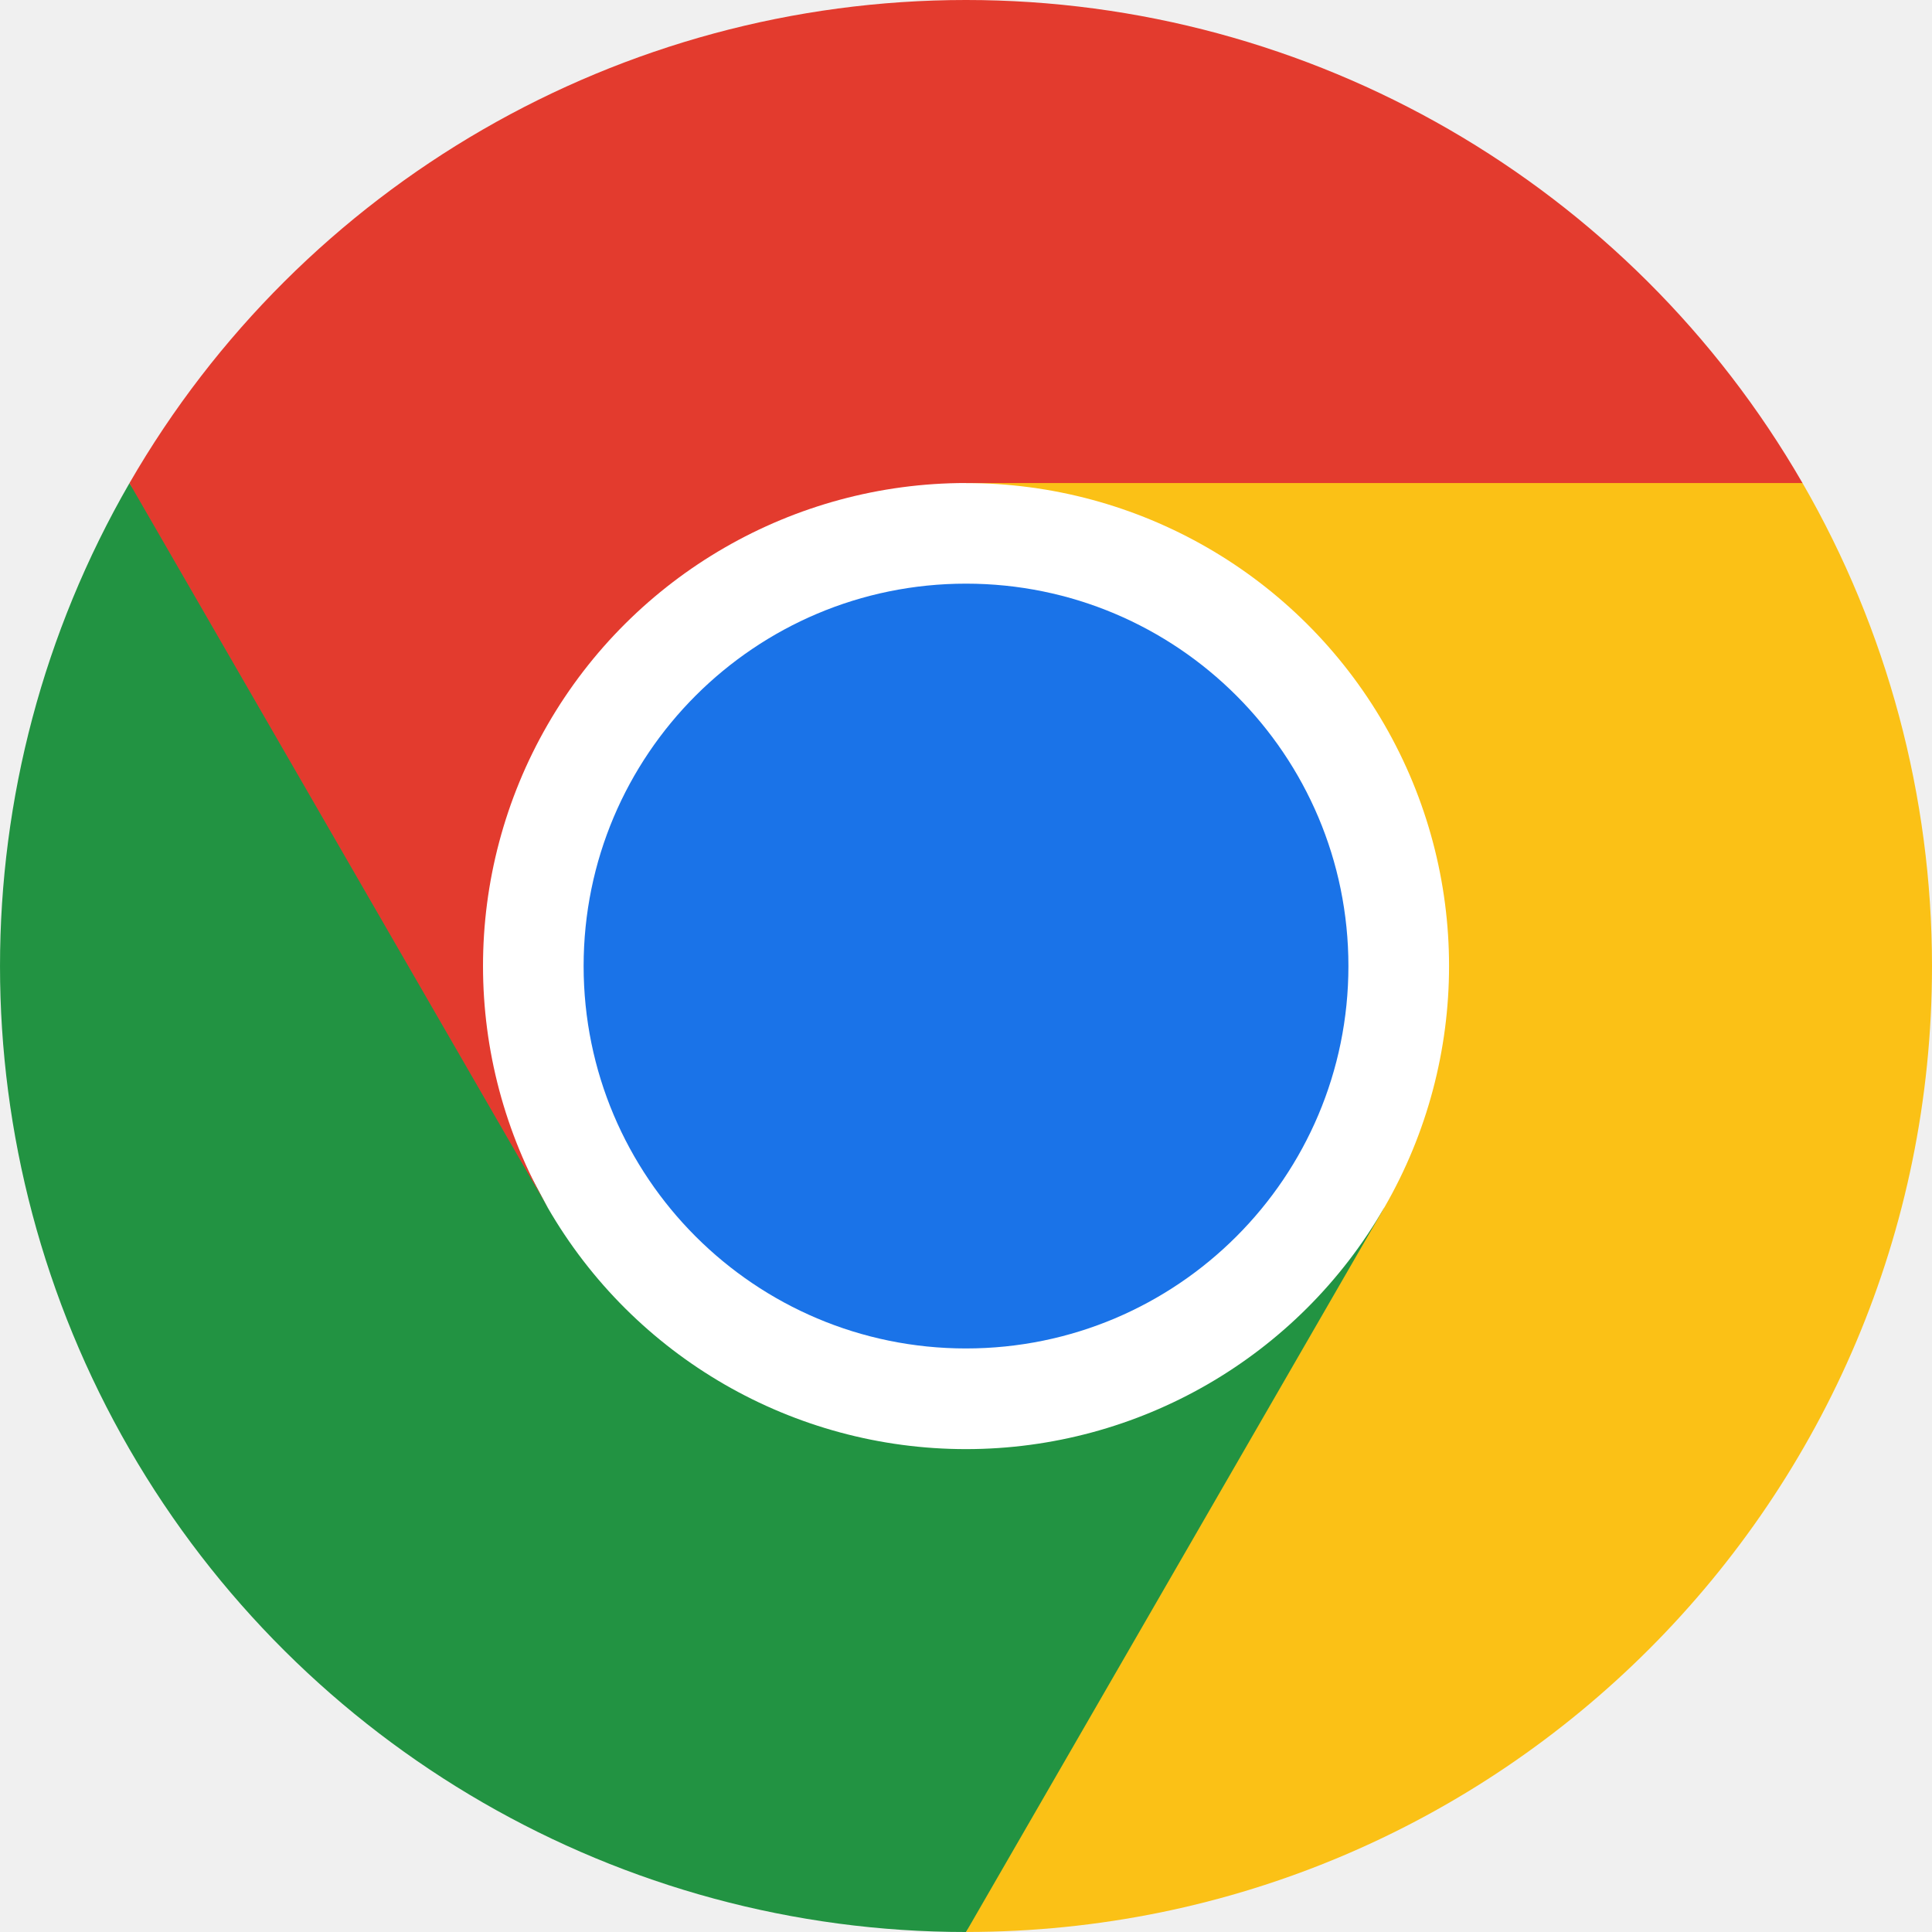
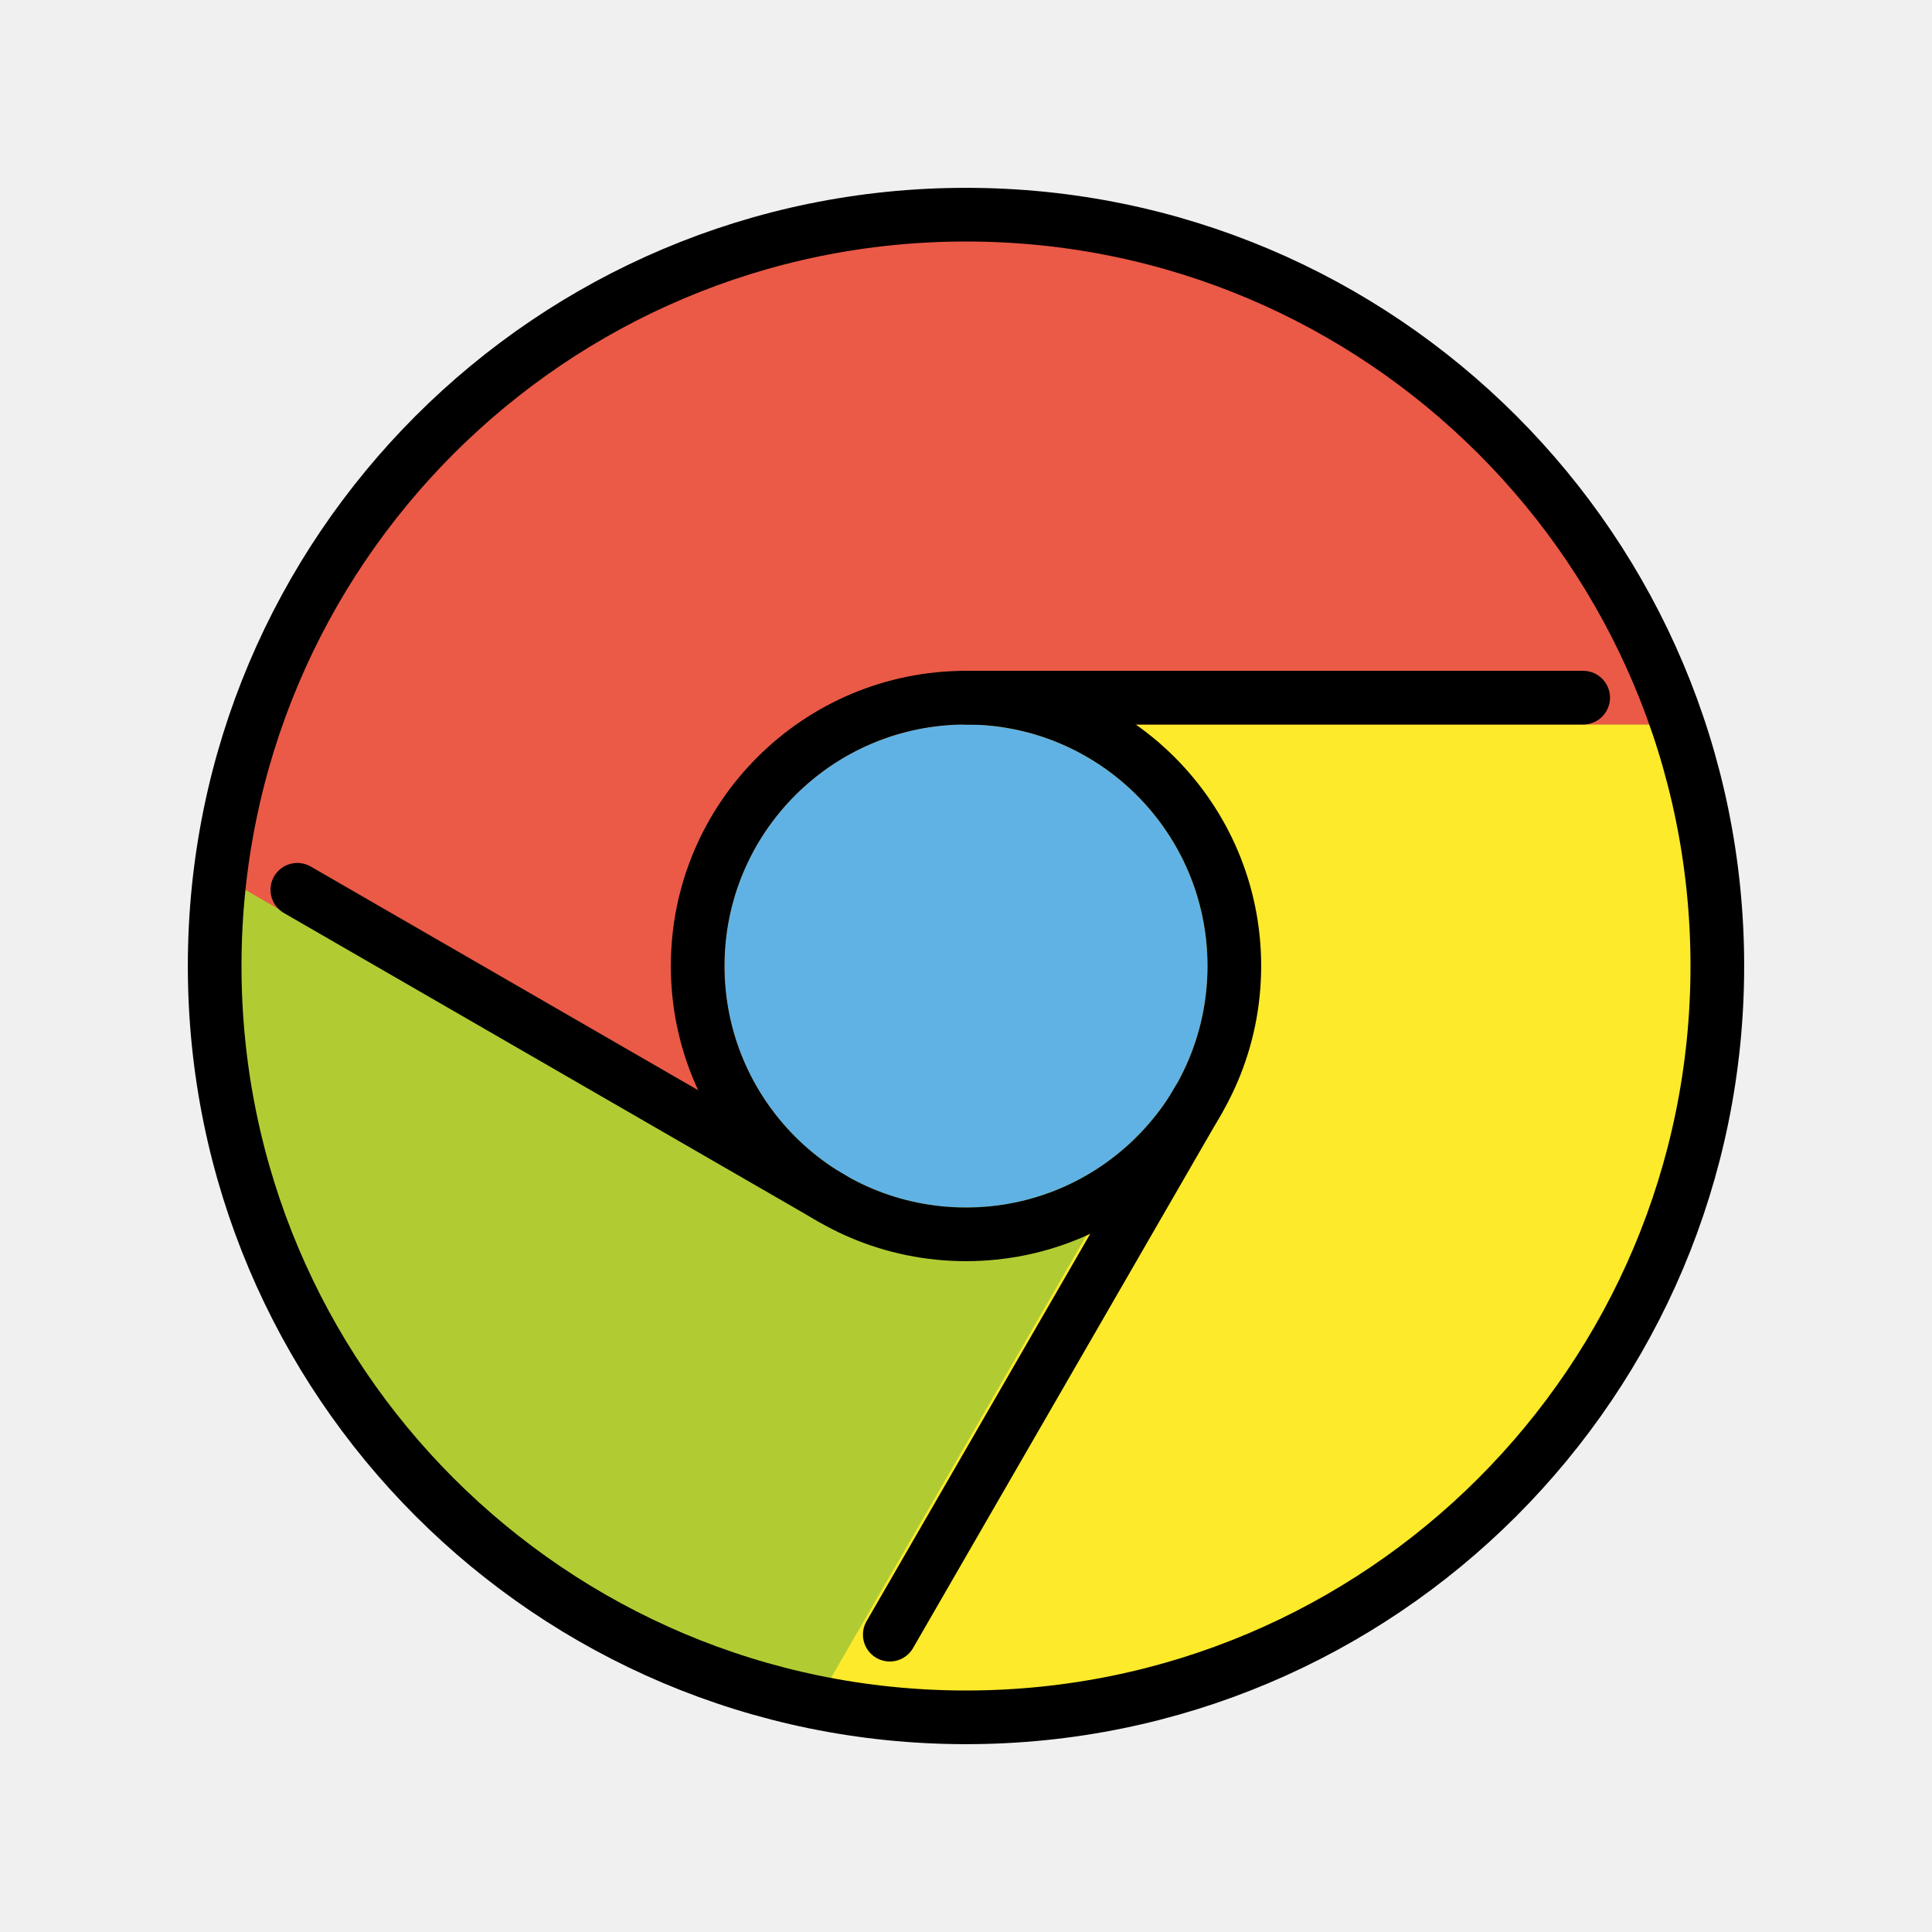
- <svg xmlns="http://www.w3.org/2000/svg" width="32" height="32" viewBox="0 0 256 256">
-   <path fill="#FFF" d="M128.003 199.216c39.335 0 71.221-31.888 71.221-71.223S167.338 56.77 128.003 56.77S56.78 88.658 56.78 127.993s31.887 71.223 71.222 71.223" />
-   <path fill="#229342" d="M35.89 92.997Q27.92 79.192 17.154 64.02a127.98 127.98 0 0 0 110.857 191.981q17.671-24.785 23.996-35.74q12.148-21.042 31.423-60.251v-.015a63.993 63.993 0 0 1-110.857.017Q46.395 111.19 35.89 92.998" />
-   <path fill="#FBC116" d="M128.008 255.996A127.97 127.97 0 0 0 256 127.997A128 128 0 0 0 238.837 64q-36.372-3.585-53.686-3.585q-19.632 0-57.152 3.585l-.014.01a63.99 63.99 0 0 1 55.444 31.987a63.99 63.99 0 0 1-.001 64.01z" />
-   <path fill="#1A73E8" d="M128.003 178.677c27.984 0 50.669-22.685 50.669-50.67s-22.685-50.67-50.67-50.67c-27.983 0-50.669 22.686-50.669 50.67s22.686 50.67 50.67 50.67" />
-   <path fill="#E33B2E" d="M128.003 64.004H238.84a127.973 127.973 0 0 0-221.685.015l55.419 95.99l.015.008a63.993 63.993 0 0 1 55.415-96.014z" />
+ <svg xmlns="http://www.w3.org/2000/svg" width="48" height="48" viewBox="0 0 72 72">
+   <circle cx="36" cy="36" r="28" fill="#B1CC33" />
+   <path fill="#FCEA2B" fill-rule="evenodd" d="m34.312 27.158l.008.047a9 9 0 0 1 9.327 13.369L30.386 63.542C41.828 65.821 53.943 60.74 60.1 50.074c4.21-7.291 4.767-15.688 2.24-23.074H36q-.867.001-1.688.158" clip-rule="evenodd" />
+   <path fill="#EA5A47" fill-rule="evenodd" d="M27 43.5L8.202 32.617C9.872 18.748 21.681 8 36 8c12.316 0 22.774 7.951 26.522 19H36a9 9 0 0 0-6.914 14.762z" clip-rule="evenodd" />
+   <circle cx="36" cy="36" r="9" fill="#61B2E4" />
+   <g fill="none" stroke="#000" stroke-width="2">
+     <circle cx="36" cy="36" r="28" />
+     <path stroke-linecap="round" d="M36 26h23M44.66 41l-11.5 19.919M11.081 33.16L31 44.66" />
+     <circle cx="36" cy="36" r="10" />
+   </g>
</svg>
